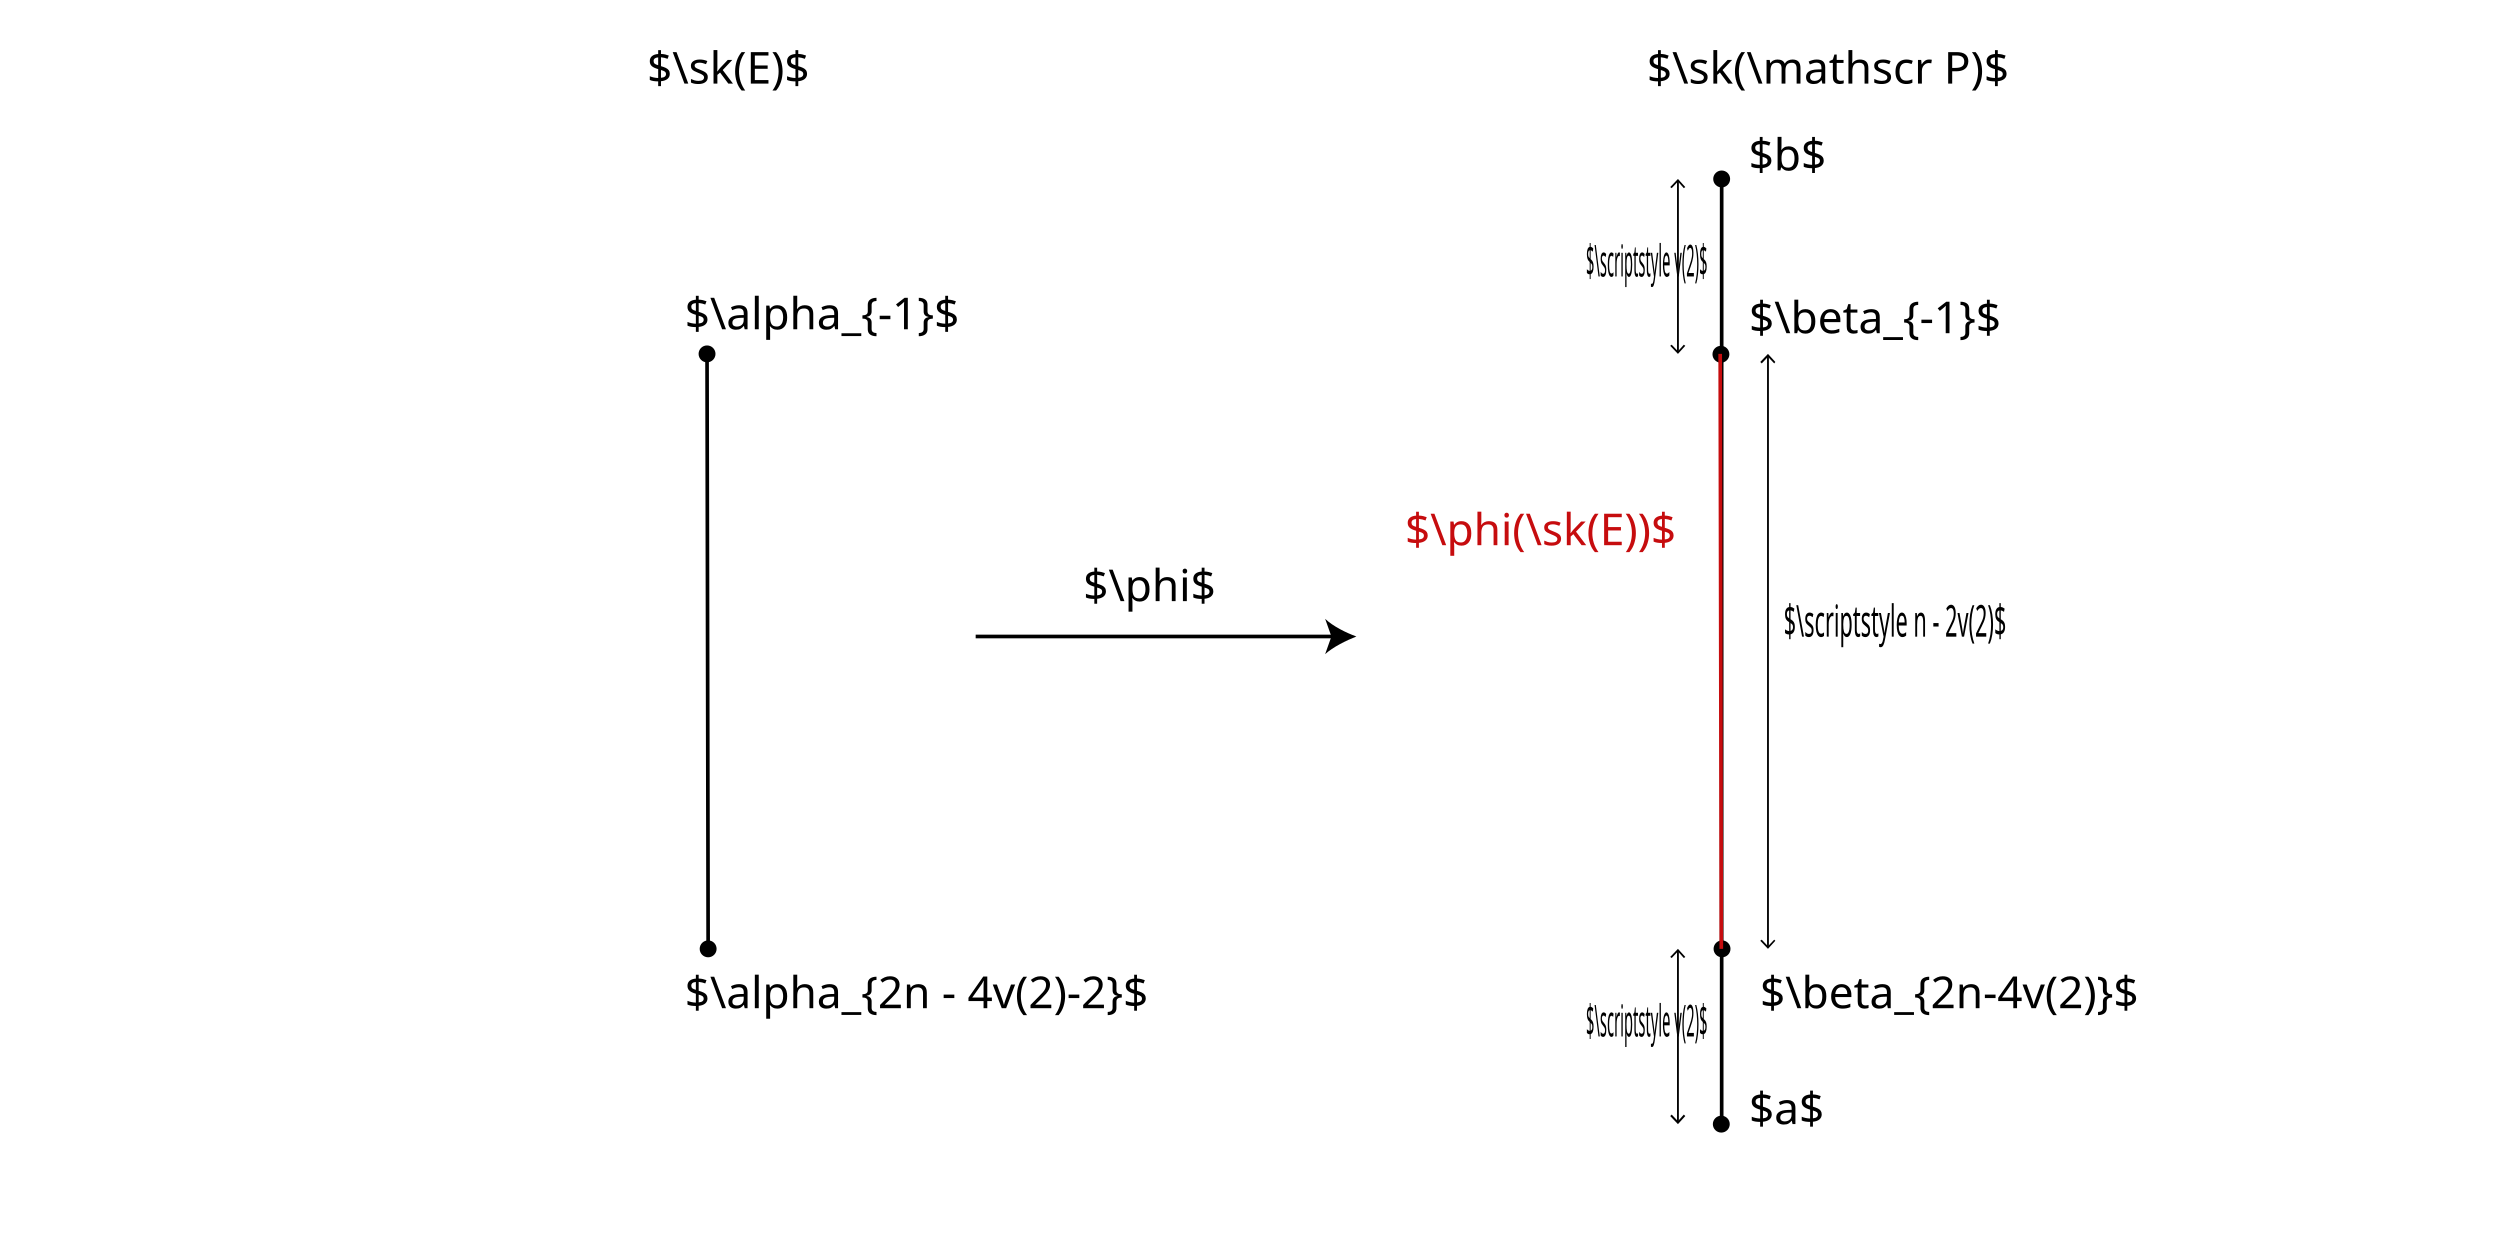
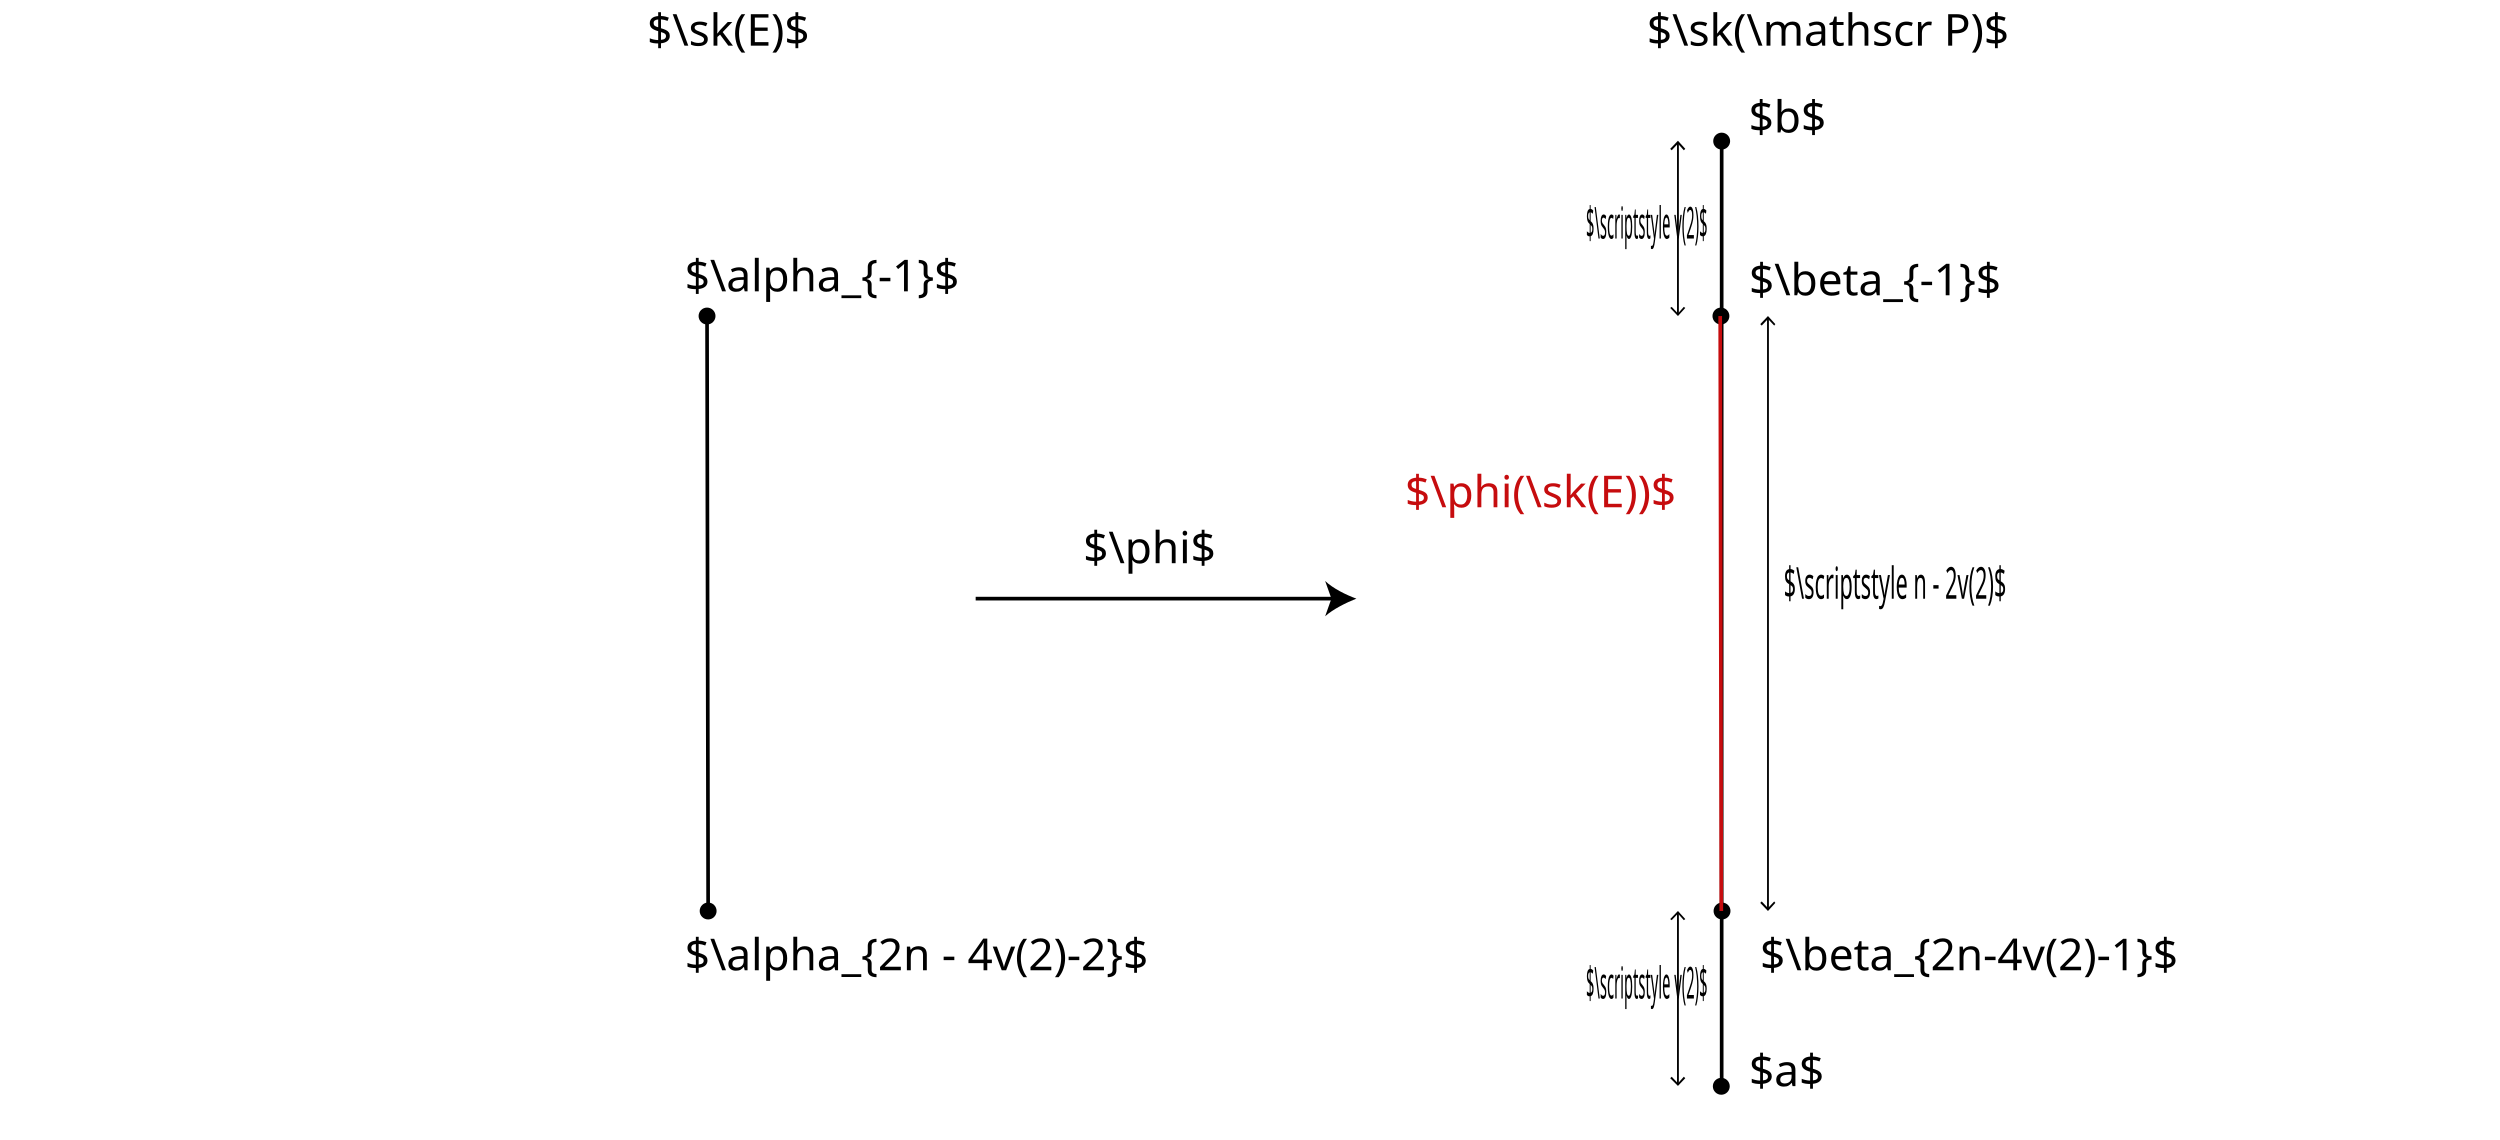
- <svg xmlns="http://www.w3.org/2000/svg" version="1.1" id="svg8" x="0px" y="0px" viewBox="0 0 680.3 340.2" style="enable-background:new 0 0 680.3 340.2;" xml:space="preserve">
+ <svg xmlns="http://www.w3.org/2000/svg" version="1.1" id="svg8" x="0px" y="0px" viewBox="0 0 680.3 310.2" style="enable-background:new 0 0 680.3 310.2;" xml:space="preserve">
  <style type="text/css">
	.st0{fill:none;stroke:#000000;stroke-miterlimit:10;}
	.st1{font-family:'MyriadPro-Regular';}
	.st2{font-size:12px;}
	.st3{fill:none;stroke:#000000;stroke-width:0.5;stroke-miterlimit:10;}
	.st4{fill:none;stroke:#C60C0E;stroke-miterlimit:10;}
	.st5{fill:#C60C0E;}
</style>
  <g id="layer1" transform="translate(0,-177)">
</g>
  <g>
-     <line class="st0" x1="468.5" y1="48.7" x2="468.5" y2="305.9" />
-     <circle cx="468.5" cy="48.7" r="2.3" />
-     <text transform="matrix(1 0 0 1 475.8396 46.3687)" class="st1 st2">$b$</text>
-     <circle cx="468.3" cy="96.4" r="2.3" />
-     <text transform="matrix(1 0 0 1 475.9386 90.6698)" class="st1 st2">$\beta_{-1}$</text>
-     <circle cx="468.6" cy="258.2" r="2.3" />
-     <text transform="matrix(1 0 0 1 478.9327 274.3458)" class="st1 st2">$\beta_{2n-4v(2)}$</text>
-     <circle cx="468.4" cy="305.9" r="2.3" />
-     <text transform="matrix(1 0 0 1 475.9387 305.888)" class="st1 st2">$a$</text>
+     <line class="st0" x1="468.5" y1="38.4" x2="468.5" y2="295.5" />
+     <circle cx="468.5" cy="38.4" r="2.3" />
+     <text transform="matrix(1 0 0 1 475.8396 36.0462)" class="st1 st2">$b$</text>
+     <circle cx="468.3" cy="86" r="2.3" />
+     <text transform="matrix(1 0 0 1 475.9386 80.3473)" class="st1 st2">$\beta_{-1}$</text>
+     <circle cx="468.6" cy="247.9" r="2.3" />
+     <text transform="matrix(1 0 0 1 478.9327 264.0233)" class="st1 st2">$\beta_{2n-4v(2)-1}$</text>
+     <circle cx="468.4" cy="295.6" r="2.3" />
+     <text transform="matrix(1 0 0 1 475.9387 295.5655)" class="st1 st2">$a$</text>
    <g>
      <g>
-         <line class="st3" x1="456.6" y1="258.7" x2="456.6" y2="305.3" />
+         <line class="st3" x1="456.6" y1="248.4" x2="456.6" y2="295" />
        <g>
-           <polygon points="454.5,260.4 454.9,260.7 456.6,258.9 458.2,260.7 458.6,260.4 456.6,258.2     " />
+           <polygon points="454.5,250.1 454.9,250.4 456.6,248.6 458.2,250.4 458.6,250.1 456.6,247.9     " />
        </g>
        <g>
-           <polygon points="454.5,303.7 454.9,303.3 456.6,305.1 458.2,303.3 458.6,303.7 456.6,305.9     " />
+           <polygon points="454.5,293.4 454.9,293 456.6,294.8 458.2,293 458.6,293.4 456.6,295.5     " />
        </g>
      </g>
    </g>
    <g>
      <g>
-         <line class="st3" x1="456.6" y1="49.2" x2="456.6" y2="95.8" />
+         <line class="st3" x1="456.6" y1="38.9" x2="456.6" y2="85.5" />
        <g>
-           <polygon points="454.5,50.9 454.9,51.2 456.6,49.4 458.2,51.2 458.6,50.9 456.6,48.7     " />
+           <polygon points="454.5,40.5 454.9,40.9 456.6,39.1 458.2,40.9 458.6,40.5 456.6,38.3     " />
        </g>
        <g>
-           <polygon points="454.5,94.1 454.9,93.8 456.6,95.6 458.2,93.8 458.6,94.1 456.6,96.3     " />
+           <polygon points="454.5,83.8 454.9,83.5 456.6,85.3 458.2,83.5 458.6,83.8 456.6,86     " />
        </g>
      </g>
    </g>
-     <text transform="matrix(0.3348 0 0 1 431.5717 75.2354)" class="st1 st2">$\scriptstyle v(2)$</text>
+     <text transform="matrix(0.3348 0 0 1 431.5717 64.9128)" class="st1 st2">$\scriptstyle v(2)$</text>
    <g>
      <g>
-         <line class="st3" x1="481.1" y1="96.9" x2="481.1" y2="257.7" />
+         <line class="st3" x1="481.1" y1="86.6" x2="481.1" y2="247.3" />
        <g>
-           <polygon points="479,98.5 479.4,98.9 481.1,97.1 482.8,98.9 483.1,98.5 481.1,96.3     " />
+           <polygon points="479,88.2 479.4,88.6 481.1,86.8 482.8,88.6 483.1,88.2 481.1,86     " />
        </g>
        <g>
-           <polygon points="479,256 479.4,255.7 481.1,257.5 482.8,255.7 483.1,256 481.1,258.2     " />
+           <polygon points="479,245.7 479.4,245.3 481.1,247.1 482.8,245.3 483.1,245.7 481.1,247.9     " />
        </g>
      </g>
    </g>
-     <text transform="matrix(0.4918 0 0 1 485.3734 173.2417)" class="st1 st2">$\scriptstyle n - 2v(2)$</text>
-     <text transform="matrix(0.3348 0 0 1 431.5717 282.0376)" class="st1 st2">$\scriptstyle v(2)$</text>
+     <text transform="matrix(0.4918 0 0 1 485.3734 162.9192)" class="st1 st2">$\scriptstyle n - 2v(2)$</text>
+     <text transform="matrix(0.3348 0 0 1 431.5717 271.7151)" class="st1 st2">$\scriptstyle v(2)$</text>
  </g>
-   <text transform="matrix(1 0 0 1 448.1479 22.7428)" class="st1 st2">$\sk(\mathscr P)$</text>
-   <circle cx="192.4" cy="96.3" r="2.3" />
-   <circle cx="192.7" cy="258.2" r="2.3" />
-   <line class="st0" x1="192.4" y1="96.3" x2="192.7" y2="258.2" />
-   <text transform="matrix(1 0 0 1 186.3285 89.6035)" class="st1 st2">$\alpha_{-1}$</text>
-   <text transform="matrix(1 0 0 1 186.3285 274.3463)" class="st1 st2">$\alpha_{2n - 4v(2)-2}$</text>
-   <text transform="matrix(1 0 0 1 176.0716 22.7428)" class="st1 st2">$\sk(E)$</text>
+   <text transform="matrix(1 0 0 1 448.1479 12.4203)" class="st1 st2">$\sk(\mathscr P)$</text>
+   <circle cx="192.4" cy="86" r="2.3" />
+   <circle cx="192.7" cy="247.9" r="2.3" />
+   <line class="st0" x1="192.4" y1="86" x2="192.7" y2="247.9" />
+   <text transform="matrix(1 0 0 1 186.3285 79.281)" class="st1 st2">$\alpha_{-1}$</text>
+   <text transform="matrix(1 0 0 1 186.3285 264.0238)" class="st1 st2">$\alpha_{2n - 4v(2)-2}$</text>
+   <text transform="matrix(1 0 0 1 176.0716 12.4203)" class="st1 st2">$\sk(E)$</text>
  <g>
    <g>
-       <line class="st0" x1="265.5" y1="173.2" x2="363.1" y2="173.2" />
+       <line class="st0" x1="265.5" y1="162.9" x2="363.1" y2="162.9" />
      <g>
-         <path d="M369.1,173.2c-2.8,1.1-6.4,2.9-8.5,4.8l1.7-4.8l-1.7-4.8C362.7,170.4,366.3,172.2,369.1,173.2z" />
+         <path d="M369.1,162.9c-2.8,1.1-6.4,2.9-8.5,4.8l1.7-4.8l-1.7-4.8C362.7,160.1,366.3,161.9,369.1,162.9z" />
      </g>
    </g>
  </g>
-   <text transform="matrix(1 0 0 1 294.7571 163.578)" class="st1 st2">$\phi$</text>
-   <line class="st4" x1="468.1" y1="96.3" x2="468.4" y2="258.2" />
-   <text transform="matrix(1 0 0 1 382.3174 148.3647)" class="st5 st1 st2">$\phi(\sk(E))$</text>
+   <text transform="matrix(1 0 0 1 294.7571 153.2555)" class="st1 st2">$\phi$</text>
+   <line class="st4" x1="468.1" y1="86" x2="468.4" y2="247.9" />
+   <text transform="matrix(1 0 0 1 382.3174 138.0422)" class="st5 st1 st2">$\phi(\sk(E))$</text>
</svg>
